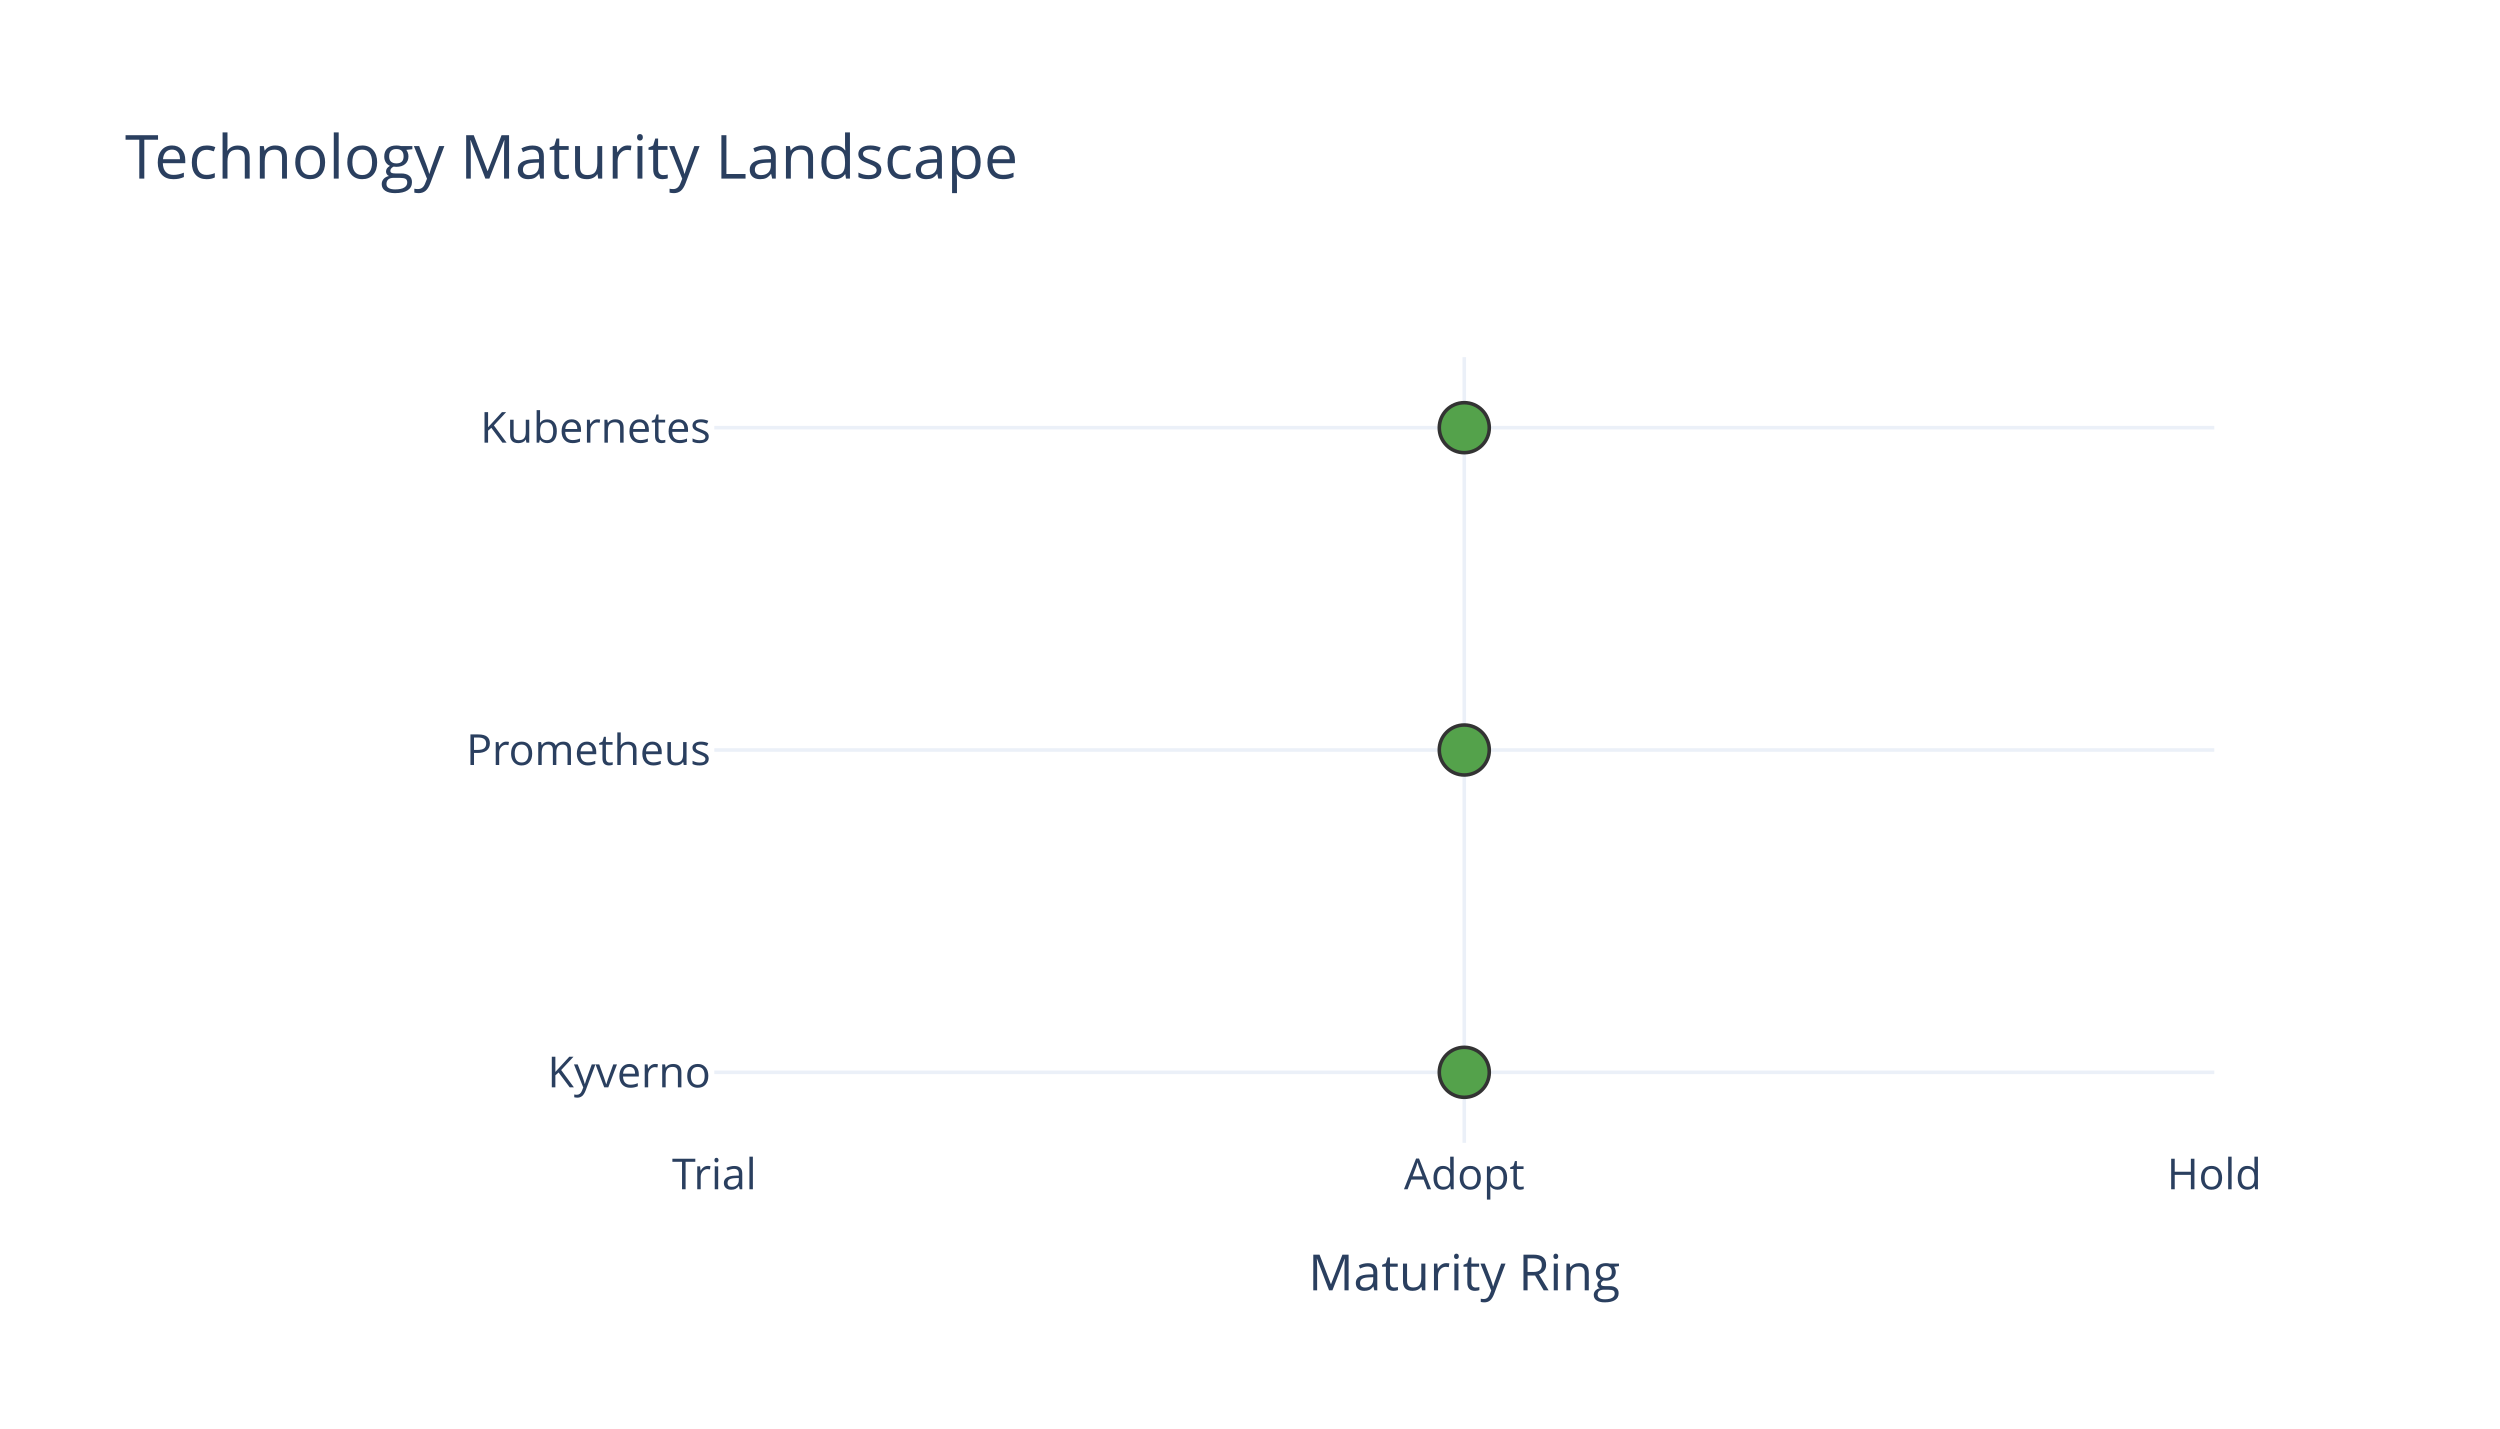
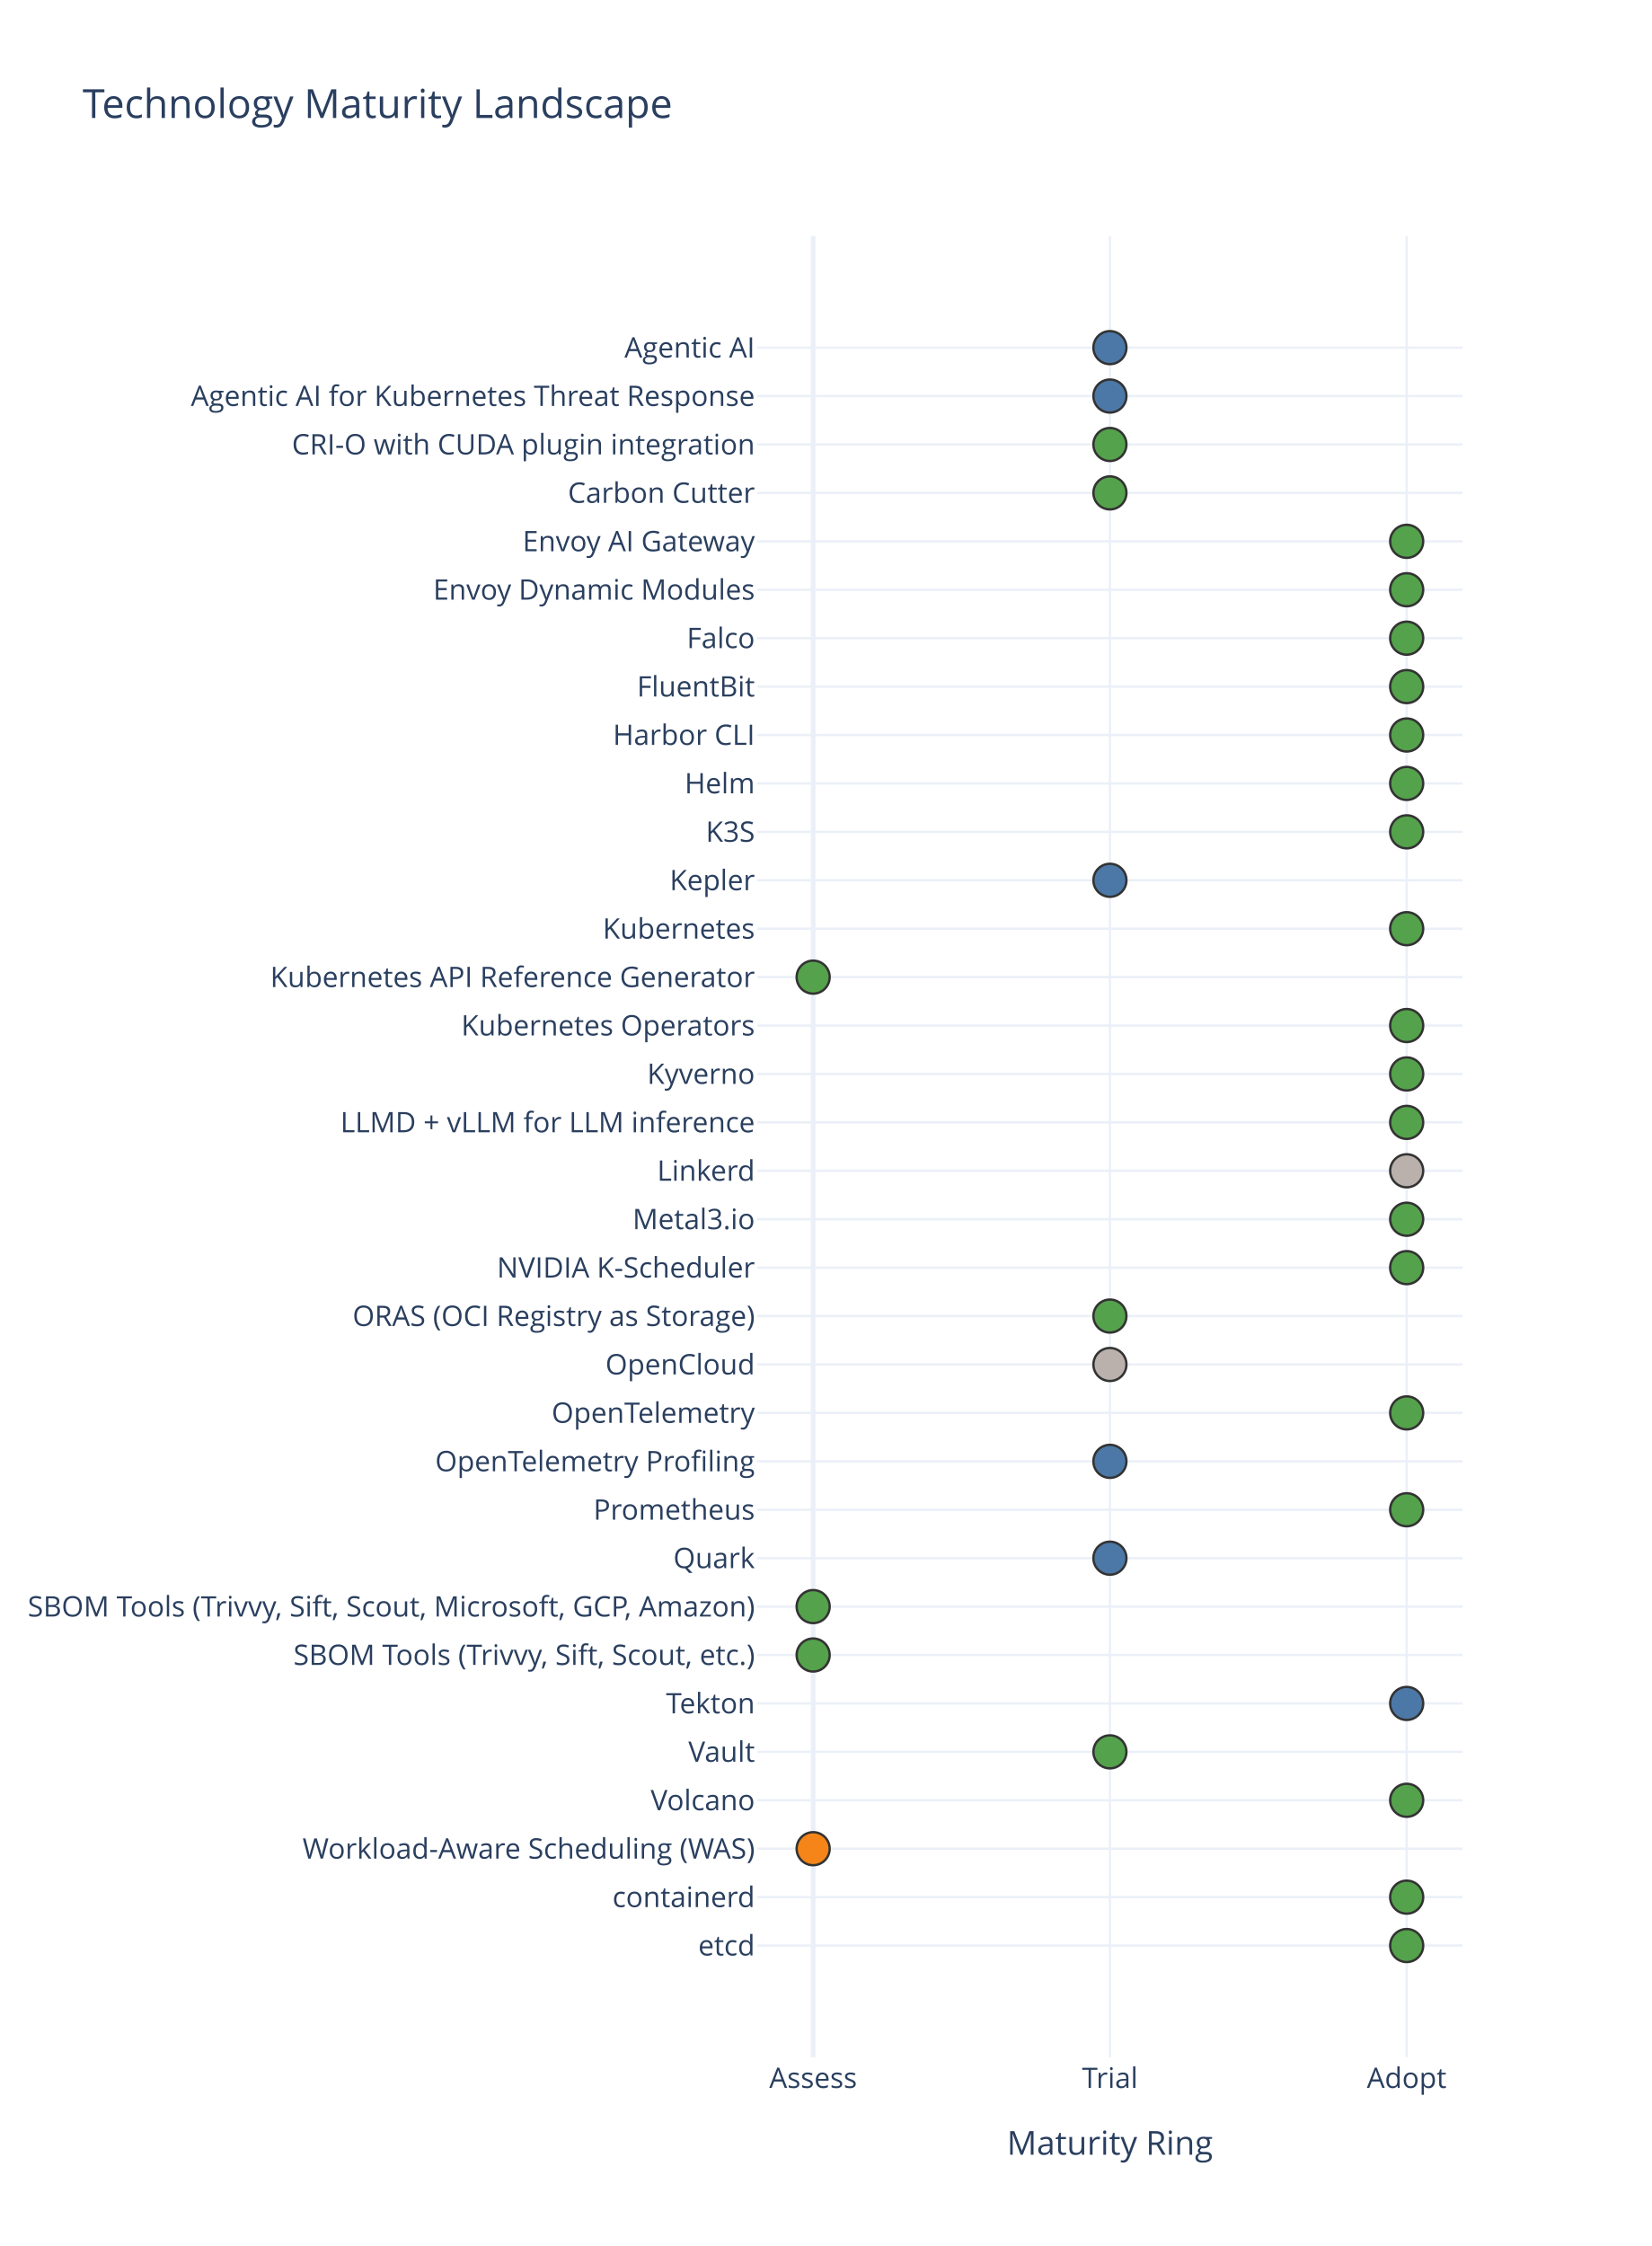
- <svg xmlns="http://www.w3.org/2000/svg" class="main-svg" width="700" height="400" style="" viewBox="0 0 700 400">
-   <rect x="0" y="0" width="700" height="400" style="fill: rgb(255, 255, 255); fill-opacity: 1;" />
-   <defs id="defs-836d92">
+ <svg xmlns="http://www.w3.org/2000/svg" class="main-svg" width="700" height="952" style="" viewBox="0 0 700 952">
+   <rect x="0" y="0" width="700" height="952" style="fill: rgb(255, 255, 255); fill-opacity: 1;" />
+   <defs id="defs-1066f2">
    <g class="clips">
-       <clipPath id="clip836d92xyplot" class="plotclip">
-         <rect width="420" height="220" />
-       </clipPath>
-       <clipPath class="axesclip" id="clip836d92x">
-         <rect x="200" y="0" width="420" height="400" />
-       </clipPath>
-       <clipPath class="axesclip" id="clip836d92y">
-         <rect x="0" y="100" width="700" height="220" />
-       </clipPath>
-       <clipPath class="axesclip" id="clip836d92xy">
-         <rect x="200" y="100" width="420" height="220" />
+       <clipPath id="clip1066f2xyplot" class="plotclip">
+         <rect width="299" height="772" />
+       </clipPath>
+       <clipPath class="axesclip" id="clip1066f2x">
+         <rect x="321" y="0" width="299" height="952" />
+       </clipPath>
+       <clipPath class="axesclip" id="clip1066f2y">
+         <rect x="0" y="100" width="700" height="772" />
+       </clipPath>
+       <clipPath class="axesclip" id="clip1066f2xy">
+         <rect x="321" y="100" width="299" height="772" />
      </clipPath>
    </g>
    <g class="gradients" />
    <g class="patterns" />
  </defs>
  <g class="bglayer" />
  <g class="layer-below">
    <g class="imagelayer" />
    <g class="shapelayer" />
  </g>
  <g class="cartesianlayer">
    <g class="subplot xy">
      <g class="layer-subplot">
        <g class="shapelayer" />
        <g class="imagelayer" />
      </g>
      <g class="minor-gridlayer">
        <g class="x" />
        <g class="y" />
      </g>
      <g class="gridlayer">
        <g class="x">
-           <path class="xgrid crisp" transform="translate(410,0)" d="M0,100v220" style="stroke: rgb(235, 240, 248); stroke-opacity: 1; stroke-width: 1px;" />
+           <path class="xgrid crisp" transform="translate(470.5,0)" d="M0,100v772" style="stroke: rgb(235, 240, 248); stroke-opacity: 1; stroke-width: 1px;" />
+           <path class="xgrid crisp" transform="translate(596.3,0)" d="M0,100v772" style="stroke: rgb(235, 240, 248); stroke-opacity: 1; stroke-width: 1px;" />
        </g>
        <g class="y">
-           <path class="ygrid crisp" transform="translate(0,300.25)" d="M200,0h420" style="stroke: rgb(235, 240, 248); stroke-opacity: 1; stroke-width: 1px;" />
-           <path class="ygrid crisp" transform="translate(0,210)" d="M200,0h420" style="stroke: rgb(235, 240, 248); stroke-opacity: 1; stroke-width: 1px;" />
-           <path class="ygrid crisp" transform="translate(0,119.75)" d="M200,0h420" style="stroke: rgb(235, 240, 248); stroke-opacity: 1; stroke-width: 1px;" />
-         </g>
-       </g>
-       <g class="zerolinelayer" />
+           <path class="ygrid crisp" transform="translate(0,824.65)" d="M321,0h299" style="stroke: rgb(235, 240, 248); stroke-opacity: 1; stroke-width: 1px;" />
+           <path class="ygrid crisp" transform="translate(0,804.13)" d="M321,0h299" style="stroke: rgb(235, 240, 248); stroke-opacity: 1; stroke-width: 1px;" />
+           <path class="ygrid crisp" transform="translate(0,783.6)" d="M321,0h299" style="stroke: rgb(235, 240, 248); stroke-opacity: 1; stroke-width: 1px;" />
+           <path class="ygrid crisp" transform="translate(0,763.08)" d="M321,0h299" style="stroke: rgb(235, 240, 248); stroke-opacity: 1; stroke-width: 1px;" />
+           <path class="ygrid crisp" transform="translate(0,742.55)" d="M321,0h299" style="stroke: rgb(235, 240, 248); stroke-opacity: 1; stroke-width: 1px;" />
+           <path class="ygrid crisp" transform="translate(0,722.03)" d="M321,0h299" style="stroke: rgb(235, 240, 248); stroke-opacity: 1; stroke-width: 1px;" />
+           <path class="ygrid crisp" transform="translate(0,701.5)" d="M321,0h299" style="stroke: rgb(235, 240, 248); stroke-opacity: 1; stroke-width: 1px;" />
+           <path class="ygrid crisp" transform="translate(0,680.98)" d="M321,0h299" style="stroke: rgb(235, 240, 248); stroke-opacity: 1; stroke-width: 1px;" />
+           <path class="ygrid crisp" transform="translate(0,660.46)" d="M321,0h299" style="stroke: rgb(235, 240, 248); stroke-opacity: 1; stroke-width: 1px;" />
+           <path class="ygrid crisp" transform="translate(0,639.93)" d="M321,0h299" style="stroke: rgb(235, 240, 248); stroke-opacity: 1; stroke-width: 1px;" />
+           <path class="ygrid crisp" transform="translate(0,619.41)" d="M321,0h299" style="stroke: rgb(235, 240, 248); stroke-opacity: 1; stroke-width: 1px;" />
+           <path class="ygrid crisp" transform="translate(0,598.88)" d="M321,0h299" style="stroke: rgb(235, 240, 248); stroke-opacity: 1; stroke-width: 1px;" />
+           <path class="ygrid crisp" transform="translate(0,578.36)" d="M321,0h299" style="stroke: rgb(235, 240, 248); stroke-opacity: 1; stroke-width: 1px;" />
+           <path class="ygrid crisp" transform="translate(0,557.83)" d="M321,0h299" style="stroke: rgb(235, 240, 248); stroke-opacity: 1; stroke-width: 1px;" />
+           <path class="ygrid crisp" transform="translate(0,537.31)" d="M321,0h299" style="stroke: rgb(235, 240, 248); stroke-opacity: 1; stroke-width: 1px;" />
+           <path class="ygrid crisp" transform="translate(0,516.79)" d="M321,0h299" style="stroke: rgb(235, 240, 248); stroke-opacity: 1; stroke-width: 1px;" />
+           <path class="ygrid crisp" transform="translate(0,496.26)" d="M321,0h299" style="stroke: rgb(235, 240, 248); stroke-opacity: 1; stroke-width: 1px;" />
+           <path class="ygrid crisp" transform="translate(0,475.74)" d="M321,0h299" style="stroke: rgb(235, 240, 248); stroke-opacity: 1; stroke-width: 1px;" />
+           <path class="ygrid crisp" transform="translate(0,455.21)" d="M321,0h299" style="stroke: rgb(235, 240, 248); stroke-opacity: 1; stroke-width: 1px;" />
+           <path class="ygrid crisp" transform="translate(0,434.69)" d="M321,0h299" style="stroke: rgb(235, 240, 248); stroke-opacity: 1; stroke-width: 1px;" />
+           <path class="ygrid crisp" transform="translate(0,414.17)" d="M321,0h299" style="stroke: rgb(235, 240, 248); stroke-opacity: 1; stroke-width: 1px;" />
+           <path class="ygrid crisp" transform="translate(0,393.64)" d="M321,0h299" style="stroke: rgb(235, 240, 248); stroke-opacity: 1; stroke-width: 1px;" />
+           <path class="ygrid crisp" transform="translate(0,373.12)" d="M321,0h299" style="stroke: rgb(235, 240, 248); stroke-opacity: 1; stroke-width: 1px;" />
+           <path class="ygrid crisp" transform="translate(0,352.59)" d="M321,0h299" style="stroke: rgb(235, 240, 248); stroke-opacity: 1; stroke-width: 1px;" />
+           <path class="ygrid crisp" transform="translate(0,332.07)" d="M321,0h299" style="stroke: rgb(235, 240, 248); stroke-opacity: 1; stroke-width: 1px;" />
+           <path class="ygrid crisp" transform="translate(0,311.54)" d="M321,0h299" style="stroke: rgb(235, 240, 248); stroke-opacity: 1; stroke-width: 1px;" />
+           <path class="ygrid crisp" transform="translate(0,291.02)" d="M321,0h299" style="stroke: rgb(235, 240, 248); stroke-opacity: 1; stroke-width: 1px;" />
+           <path class="ygrid crisp" transform="translate(0,270.5)" d="M321,0h299" style="stroke: rgb(235, 240, 248); stroke-opacity: 1; stroke-width: 1px;" />
+           <path class="ygrid crisp" transform="translate(0,249.97)" d="M321,0h299" style="stroke: rgb(235, 240, 248); stroke-opacity: 1; stroke-width: 1px;" />
+           <path class="ygrid crisp" transform="translate(0,229.45)" d="M321,0h299" style="stroke: rgb(235, 240, 248); stroke-opacity: 1; stroke-width: 1px;" />
+           <path class="ygrid crisp" transform="translate(0,208.92)" d="M321,0h299" style="stroke: rgb(235, 240, 248); stroke-opacity: 1; stroke-width: 1px;" />
+           <path class="ygrid crisp" transform="translate(0,188.4)" d="M321,0h299" style="stroke: rgb(235, 240, 248); stroke-opacity: 1; stroke-width: 1px;" />
+           <path class="ygrid crisp" transform="translate(0,167.87)" d="M321,0h299" style="stroke: rgb(235, 240, 248); stroke-opacity: 1; stroke-width: 1px;" />
+           <path class="ygrid crisp" transform="translate(0,147.35)" d="M321,0h299" style="stroke: rgb(235, 240, 248); stroke-opacity: 1; stroke-width: 1px;" />
+         </g>
+       </g>
+       <g class="zerolinelayer">
+         <path class="xzl zl crisp" transform="translate(344.7,0)" d="M0,100v772" style="stroke: rgb(235, 240, 248); stroke-opacity: 1; stroke-width: 2px;" />
+       </g>
      <g class="layer-between">
        <g class="shapelayer" />
        <g class="imagelayer" />
      </g>
      <path class="xlines-below" />
      <path class="ylines-below" />
      <g class="overlines-below" />
      <g class="xaxislayer-below" />
      <g class="yaxislayer-below" />
      <g class="overaxes-below" />
      <g class="overplot">
-         <g class="xy" transform="translate(200,100)" clip-path="url(#clip836d92xyplot)">
+         <g class="xy" transform="translate(321,100)" clip-path="url(#clip1066f2xyplot)">
          <g class="scatterlayer mlayer">
-             <g class="trace scatter trace96b84a" style="stroke-miterlimit: 2; opacity: 1;">
+             <g class="trace scatter trace68f6f2" style="stroke-miterlimit: 2; opacity: 1;">
              <g class="fills" />
              <g class="errorbars" />
              <g class="lines" />
              <g class="points">
-                 <path class="point" transform="translate(210,19.75)" d="M7,0A7,7 0 1,1 0,-7A7,7 0 0,1 7,0Z" style="opacity: 1; stroke-width: 1px; fill: rgb(84, 162, 75); fill-opacity: 1; stroke: rgb(51, 51, 51); stroke-opacity: 1;" />
-                 <path class="point" transform="translate(210,110)" d="M7,0A7,7 0 1,1 0,-7A7,7 0 0,1 7,0Z" style="opacity: 1; stroke-width: 1px; fill: rgb(84, 162, 75); fill-opacity: 1; stroke: rgb(51, 51, 51); stroke-opacity: 1;" />
-                 <path class="point" transform="translate(210,200.25)" d="M7,0A7,7 0 1,1 0,-7A7,7 0 0,1 7,0Z" style="opacity: 1; stroke-width: 1px; fill: rgb(84, 162, 75); fill-opacity: 1; stroke: rgb(51, 51, 51); stroke-opacity: 1;" />
+                 <path class="point" transform="translate(149.5,47.35)" d="M7,0A7,7 0 1,1 0,-7A7,7 0 0,1 7,0Z" style="opacity: 1; stroke-width: 1px; fill: rgb(76, 120, 168); fill-opacity: 1; stroke: rgb(51, 51, 51); stroke-opacity: 1;" />
+                 <path class="point" transform="translate(149.5,67.87)" d="M7,0A7,7 0 1,1 0,-7A7,7 0 0,1 7,0Z" style="opacity: 1; stroke-width: 1px; fill: rgb(76, 120, 168); fill-opacity: 1; stroke: rgb(51, 51, 51); stroke-opacity: 1;" />
+                 <path class="point" transform="translate(149.5,88.4)" d="M7,0A7,7 0 1,1 0,-7A7,7 0 0,1 7,0Z" style="opacity: 1; stroke-width: 1px; fill: rgb(84, 162, 75); fill-opacity: 1; stroke: rgb(51, 51, 51); stroke-opacity: 1;" />
+                 <path class="point" transform="translate(149.5,108.92)" d="M7,0A7,7 0 1,1 0,-7A7,7 0 0,1 7,0Z" style="opacity: 1; stroke-width: 1px; fill: rgb(84, 162, 75); fill-opacity: 1; stroke: rgb(51, 51, 51); stroke-opacity: 1;" />
+                 <path class="point" transform="translate(275.3,129.45)" d="M7,0A7,7 0 1,1 0,-7A7,7 0 0,1 7,0Z" style="opacity: 1; stroke-width: 1px; fill: rgb(84, 162, 75); fill-opacity: 1; stroke: rgb(51, 51, 51); stroke-opacity: 1;" />
+                 <path class="point" transform="translate(275.3,149.97)" d="M7,0A7,7 0 1,1 0,-7A7,7 0 0,1 7,0Z" style="opacity: 1; stroke-width: 1px; fill: rgb(84, 162, 75); fill-opacity: 1; stroke: rgb(51, 51, 51); stroke-opacity: 1;" />
+                 <path class="point" transform="translate(275.3,170.5)" d="M7,0A7,7 0 1,1 0,-7A7,7 0 0,1 7,0Z" style="opacity: 1; stroke-width: 1px; fill: rgb(84, 162, 75); fill-opacity: 1; stroke: rgb(51, 51, 51); stroke-opacity: 1;" />
+                 <path class="point" transform="translate(275.3,191.02)" d="M7,0A7,7 0 1,1 0,-7A7,7 0 0,1 7,0Z" style="opacity: 1; stroke-width: 1px; fill: rgb(84, 162, 75); fill-opacity: 1; stroke: rgb(51, 51, 51); stroke-opacity: 1;" />
+                 <path class="point" transform="translate(275.3,211.54)" d="M7,0A7,7 0 1,1 0,-7A7,7 0 0,1 7,0Z" style="opacity: 1; stroke-width: 1px; fill: rgb(84, 162, 75); fill-opacity: 1; stroke: rgb(51, 51, 51); stroke-opacity: 1;" />
+                 <path class="point" transform="translate(275.3,232.07)" d="M7,0A7,7 0 1,1 0,-7A7,7 0 0,1 7,0Z" style="opacity: 1; stroke-width: 1px; fill: rgb(84, 162, 75); fill-opacity: 1; stroke: rgb(51, 51, 51); stroke-opacity: 1;" />
+                 <path class="point" transform="translate(275.3,252.59)" d="M7,0A7,7 0 1,1 0,-7A7,7 0 0,1 7,0Z" style="opacity: 1; stroke-width: 1px; fill: rgb(84, 162, 75); fill-opacity: 1; stroke: rgb(51, 51, 51); stroke-opacity: 1;" />
+                 <path class="point" transform="translate(149.5,273.12)" d="M7,0A7,7 0 1,1 0,-7A7,7 0 0,1 7,0Z" style="opacity: 1; stroke-width: 1px; fill: rgb(76, 120, 168); fill-opacity: 1; stroke: rgb(51, 51, 51); stroke-opacity: 1;" />
+                 <path class="point" transform="translate(275.3,293.64)" d="M7,0A7,7 0 1,1 0,-7A7,7 0 0,1 7,0Z" style="opacity: 1; stroke-width: 1px; fill: rgb(84, 162, 75); fill-opacity: 1; stroke: rgb(51, 51, 51); stroke-opacity: 1;" />
+                 <path class="point" transform="translate(23.7,314.17)" d="M7,0A7,7 0 1,1 0,-7A7,7 0 0,1 7,0Z" style="opacity: 1; stroke-width: 1px; fill: rgb(84, 162, 75); fill-opacity: 1; stroke: rgb(51, 51, 51); stroke-opacity: 1;" />
+                 <path class="point" transform="translate(275.3,334.69)" d="M7,0A7,7 0 1,1 0,-7A7,7 0 0,1 7,0Z" style="opacity: 1; stroke-width: 1px; fill: rgb(84, 162, 75); fill-opacity: 1; stroke: rgb(51, 51, 51); stroke-opacity: 1;" />
+                 <path class="point" transform="translate(275.3,355.21)" d="M7,0A7,7 0 1,1 0,-7A7,7 0 0,1 7,0Z" style="opacity: 1; stroke-width: 1px; fill: rgb(84, 162, 75); fill-opacity: 1; stroke: rgb(51, 51, 51); stroke-opacity: 1;" />
+                 <path class="point" transform="translate(275.3,375.74)" d="M7,0A7,7 0 1,1 0,-7A7,7 0 0,1 7,0Z" style="opacity: 1; stroke-width: 1px; fill: rgb(84, 162, 75); fill-opacity: 1; stroke: rgb(51, 51, 51); stroke-opacity: 1;" />
+                 <path class="point" transform="translate(275.3,396.26)" d="M7,0A7,7 0 1,1 0,-7A7,7 0 0,1 7,0Z" style="opacity: 1; stroke-width: 1px; fill: rgb(186, 176, 172); fill-opacity: 1; stroke: rgb(51, 51, 51); stroke-opacity: 1;" />
+                 <path class="point" transform="translate(275.3,416.79)" d="M7,0A7,7 0 1,1 0,-7A7,7 0 0,1 7,0Z" style="opacity: 1; stroke-width: 1px; fill: rgb(84, 162, 75); fill-opacity: 1; stroke: rgb(51, 51, 51); stroke-opacity: 1;" />
+                 <path class="point" transform="translate(275.3,437.31)" d="M7,0A7,7 0 1,1 0,-7A7,7 0 0,1 7,0Z" style="opacity: 1; stroke-width: 1px; fill: rgb(84, 162, 75); fill-opacity: 1; stroke: rgb(51, 51, 51); stroke-opacity: 1;" />
+                 <path class="point" transform="translate(149.5,457.83)" d="M7,0A7,7 0 1,1 0,-7A7,7 0 0,1 7,0Z" style="opacity: 1; stroke-width: 1px; fill: rgb(84, 162, 75); fill-opacity: 1; stroke: rgb(51, 51, 51); stroke-opacity: 1;" />
+                 <path class="point" transform="translate(149.5,478.36)" d="M7,0A7,7 0 1,1 0,-7A7,7 0 0,1 7,0Z" style="opacity: 1; stroke-width: 1px; fill: rgb(186, 176, 172); fill-opacity: 1; stroke: rgb(51, 51, 51); stroke-opacity: 1;" />
+                 <path class="point" transform="translate(275.3,498.88)" d="M7,0A7,7 0 1,1 0,-7A7,7 0 0,1 7,0Z" style="opacity: 1; stroke-width: 1px; fill: rgb(84, 162, 75); fill-opacity: 1; stroke: rgb(51, 51, 51); stroke-opacity: 1;" />
+                 <path class="point" transform="translate(149.5,519.41)" d="M7,0A7,7 0 1,1 0,-7A7,7 0 0,1 7,0Z" style="opacity: 1; stroke-width: 1px; fill: rgb(76, 120, 168); fill-opacity: 1; stroke: rgb(51, 51, 51); stroke-opacity: 1;" />
+                 <path class="point" transform="translate(275.3,539.93)" d="M7,0A7,7 0 1,1 0,-7A7,7 0 0,1 7,0Z" style="opacity: 1; stroke-width: 1px; fill: rgb(84, 162, 75); fill-opacity: 1; stroke: rgb(51, 51, 51); stroke-opacity: 1;" />
+                 <path class="point" transform="translate(149.5,560.46)" d="M7,0A7,7 0 1,1 0,-7A7,7 0 0,1 7,0Z" style="opacity: 1; stroke-width: 1px; fill: rgb(76, 120, 168); fill-opacity: 1; stroke: rgb(51, 51, 51); stroke-opacity: 1;" />
+                 <path class="point" transform="translate(23.7,580.98)" d="M7,0A7,7 0 1,1 0,-7A7,7 0 0,1 7,0Z" style="opacity: 1; stroke-width: 1px; fill: rgb(84, 162, 75); fill-opacity: 1; stroke: rgb(51, 51, 51); stroke-opacity: 1;" />
+                 <path class="point" transform="translate(23.7,601.5)" d="M7,0A7,7 0 1,1 0,-7A7,7 0 0,1 7,0Z" style="opacity: 1; stroke-width: 1px; fill: rgb(84, 162, 75); fill-opacity: 1; stroke: rgb(51, 51, 51); stroke-opacity: 1;" />
+                 <path class="point" transform="translate(275.3,622.03)" d="M7,0A7,7 0 1,1 0,-7A7,7 0 0,1 7,0Z" style="opacity: 1; stroke-width: 1px; fill: rgb(76, 120, 168); fill-opacity: 1; stroke: rgb(51, 51, 51); stroke-opacity: 1;" />
+                 <path class="point" transform="translate(149.5,642.55)" d="M7,0A7,7 0 1,1 0,-7A7,7 0 0,1 7,0Z" style="opacity: 1; stroke-width: 1px; fill: rgb(84, 162, 75); fill-opacity: 1; stroke: rgb(51, 51, 51); stroke-opacity: 1;" />
+                 <path class="point" transform="translate(275.3,663.08)" d="M7,0A7,7 0 1,1 0,-7A7,7 0 0,1 7,0Z" style="opacity: 1; stroke-width: 1px; fill: rgb(84, 162, 75); fill-opacity: 1; stroke: rgb(51, 51, 51); stroke-opacity: 1;" />
+                 <path class="point" transform="translate(23.7,683.6)" d="M7,0A7,7 0 1,1 0,-7A7,7 0 0,1 7,0Z" style="opacity: 1; stroke-width: 1px; fill: rgb(245, 133, 24); fill-opacity: 1; stroke: rgb(51, 51, 51); stroke-opacity: 1;" />
+                 <path class="point" transform="translate(275.3,704.13)" d="M7,0A7,7 0 1,1 0,-7A7,7 0 0,1 7,0Z" style="opacity: 1; stroke-width: 1px; fill: rgb(84, 162, 75); fill-opacity: 1; stroke: rgb(51, 51, 51); stroke-opacity: 1;" />
+                 <path class="point" transform="translate(275.3,724.65)" d="M7,0A7,7 0 1,1 0,-7A7,7 0 0,1 7,0Z" style="opacity: 1; stroke-width: 1px; fill: rgb(84, 162, 75); fill-opacity: 1; stroke: rgb(51, 51, 51); stroke-opacity: 1;" />
              </g>
              <g class="text" />
            </g>
          </g>
        </g>
      </g>
      <g class="zerolinelayer-above" />
      <path class="xlines-above crisp" d="M0,0" style="fill: none;" />
      <path class="ylines-above crisp" d="M0,0" style="fill: none;" />
      <g class="overlines-above" />
      <g class="xaxislayer-above">
        <g class="xtick">
-           <text text-anchor="middle" x="0" y="333" transform="translate(200,0)" style="font-family: 'Open Sans', verdana, arial, sans-serif; font-size: 12px; fill: rgb(42, 63, 95); fill-opacity: 1; white-space: pre;">Trial</text>
+           <text text-anchor="middle" x="0" y="885" transform="translate(344.7,0)" style="font-family: 'Open Sans', verdana, arial, sans-serif; font-size: 12px; fill: rgb(42, 63, 95); fill-opacity: 1; white-space: pre;">Assess</text>
        </g>
        <g class="xtick">
-           <text text-anchor="middle" x="0" y="333" style="font-family: 'Open Sans', verdana, arial, sans-serif; font-size: 12px; fill: rgb(42, 63, 95); fill-opacity: 1; white-space: pre;" transform="translate(410,0)">Adopt</text>
+           <text text-anchor="middle" x="0" y="885" style="font-family: 'Open Sans', verdana, arial, sans-serif; font-size: 12px; fill: rgb(42, 63, 95); fill-opacity: 1; white-space: pre;" transform="translate(470.5,0)">Trial</text>
        </g>
        <g class="xtick">
-           <text text-anchor="middle" x="0" y="333" style="font-family: 'Open Sans', verdana, arial, sans-serif; font-size: 12px; fill: rgb(42, 63, 95); fill-opacity: 1; white-space: pre;" transform="translate(620,0)">Hold</text>
+           <text text-anchor="middle" x="0" y="885" style="font-family: 'Open Sans', verdana, arial, sans-serif; font-size: 12px; fill: rgb(42, 63, 95); fill-opacity: 1; white-space: pre;" transform="translate(596.3,0)">Adopt</text>
        </g>
      </g>
      <g class="yaxislayer-above">
        <g class="ytick">
-           <text text-anchor="end" x="199" y="4.2" transform="translate(0,300.25)" style="font-family: 'Open Sans', verdana, arial, sans-serif; font-size: 12px; fill: rgb(42, 63, 95); fill-opacity: 1; white-space: pre;">Kyverno</text>
-         </g>
-         <g class="ytick">
-           <text text-anchor="end" x="199" y="4.2" transform="translate(0,210)" style="font-family: 'Open Sans', verdana, arial, sans-serif; font-size: 12px; fill: rgb(42, 63, 95); fill-opacity: 1; white-space: pre;">Prometheus</text>
-         </g>
-         <g class="ytick">
-           <text text-anchor="end" x="199" y="4.2" transform="translate(0,119.75)" style="font-family: 'Open Sans', verdana, arial, sans-serif; font-size: 12px; fill: rgb(42, 63, 95); fill-opacity: 1; white-space: pre;">Kubernetes</text>
+           <text text-anchor="end" x="320" y="4.2" transform="translate(0,824.65)" style="font-family: 'Open Sans', verdana, arial, sans-serif; font-size: 12px; fill: rgb(42, 63, 95); fill-opacity: 1; white-space: pre;">etcd</text>
+         </g>
+         <g class="ytick">
+           <text text-anchor="end" x="320" y="4.2" transform="translate(0,804.13)" style="font-family: 'Open Sans', verdana, arial, sans-serif; font-size: 12px; fill: rgb(42, 63, 95); fill-opacity: 1; white-space: pre;">containerd</text>
+         </g>
+         <g class="ytick">
+           <text text-anchor="end" x="320" y="4.2" transform="translate(0,783.6)" style="font-family: 'Open Sans', verdana, arial, sans-serif; font-size: 12px; fill: rgb(42, 63, 95); fill-opacity: 1; white-space: pre;">Workload-Aware Scheduling (WAS)</text>
+         </g>
+         <g class="ytick">
+           <text text-anchor="end" x="320" y="4.2" transform="translate(0,763.08)" style="font-family: 'Open Sans', verdana, arial, sans-serif; font-size: 12px; fill: rgb(42, 63, 95); fill-opacity: 1; white-space: pre;">Volcano</text>
+         </g>
+         <g class="ytick">
+           <text text-anchor="end" x="320" y="4.2" transform="translate(0,742.55)" style="font-family: 'Open Sans', verdana, arial, sans-serif; font-size: 12px; fill: rgb(42, 63, 95); fill-opacity: 1; white-space: pre;">Vault</text>
+         </g>
+         <g class="ytick">
+           <text text-anchor="end" x="320" y="4.2" transform="translate(0,722.03)" style="font-family: 'Open Sans', verdana, arial, sans-serif; font-size: 12px; fill: rgb(42, 63, 95); fill-opacity: 1; white-space: pre;">Tekton</text>
+         </g>
+         <g class="ytick">
+           <text text-anchor="end" x="320" y="4.2" transform="translate(0,701.5)" style="font-family: 'Open Sans', verdana, arial, sans-serif; font-size: 12px; fill: rgb(42, 63, 95); fill-opacity: 1; white-space: pre;">SBOM Tools (Trivvy, Sift, Scout, etc.)</text>
+         </g>
+         <g class="ytick">
+           <text text-anchor="end" x="320" y="4.2" transform="translate(0,680.98)" style="font-family: 'Open Sans', verdana, arial, sans-serif; font-size: 12px; fill: rgb(42, 63, 95); fill-opacity: 1; white-space: pre;">SBOM Tools (Trivvy, Sift, Scout, Microsoft, GCP, Amazon)</text>
+         </g>
+         <g class="ytick">
+           <text text-anchor="end" x="320" y="4.2" transform="translate(0,660.46)" style="font-family: 'Open Sans', verdana, arial, sans-serif; font-size: 12px; fill: rgb(42, 63, 95); fill-opacity: 1; white-space: pre;">Quark</text>
+         </g>
+         <g class="ytick">
+           <text text-anchor="end" x="320" y="4.2" transform="translate(0,639.93)" style="font-family: 'Open Sans', verdana, arial, sans-serif; font-size: 12px; fill: rgb(42, 63, 95); fill-opacity: 1; white-space: pre;">Prometheus</text>
+         </g>
+         <g class="ytick">
+           <text text-anchor="end" x="320" y="4.2" transform="translate(0,619.41)" style="font-family: 'Open Sans', verdana, arial, sans-serif; font-size: 12px; fill: rgb(42, 63, 95); fill-opacity: 1; white-space: pre;">OpenTelemetry Profiling</text>
+         </g>
+         <g class="ytick">
+           <text text-anchor="end" x="320" y="4.2" transform="translate(0,598.88)" style="font-family: 'Open Sans', verdana, arial, sans-serif; font-size: 12px; fill: rgb(42, 63, 95); fill-opacity: 1; white-space: pre;">OpenTelemetry</text>
+         </g>
+         <g class="ytick">
+           <text text-anchor="end" x="320" y="4.2" transform="translate(0,578.36)" style="font-family: 'Open Sans', verdana, arial, sans-serif; font-size: 12px; fill: rgb(42, 63, 95); fill-opacity: 1; white-space: pre;">OpenCloud</text>
+         </g>
+         <g class="ytick">
+           <text text-anchor="end" x="320" y="4.2" transform="translate(0,557.83)" style="font-family: 'Open Sans', verdana, arial, sans-serif; font-size: 12px; fill: rgb(42, 63, 95); fill-opacity: 1; white-space: pre;">ORAS (OCI Registry as Storage)</text>
+         </g>
+         <g class="ytick">
+           <text text-anchor="end" x="320" y="4.2" transform="translate(0,537.31)" style="font-family: 'Open Sans', verdana, arial, sans-serif; font-size: 12px; fill: rgb(42, 63, 95); fill-opacity: 1; white-space: pre;">NVIDIA K-Scheduler</text>
+         </g>
+         <g class="ytick">
+           <text text-anchor="end" x="320" y="4.2" transform="translate(0,516.79)" style="font-family: 'Open Sans', verdana, arial, sans-serif; font-size: 12px; fill: rgb(42, 63, 95); fill-opacity: 1; white-space: pre;">Metal3.io</text>
+         </g>
+         <g class="ytick">
+           <text text-anchor="end" x="320" y="4.2" transform="translate(0,496.26)" style="font-family: 'Open Sans', verdana, arial, sans-serif; font-size: 12px; fill: rgb(42, 63, 95); fill-opacity: 1; white-space: pre;">Linkerd</text>
+         </g>
+         <g class="ytick">
+           <text text-anchor="end" x="320" y="4.2" transform="translate(0,475.74)" style="font-family: 'Open Sans', verdana, arial, sans-serif; font-size: 12px; fill: rgb(42, 63, 95); fill-opacity: 1; white-space: pre;">LLMD + vLLM for LLM inference</text>
+         </g>
+         <g class="ytick">
+           <text text-anchor="end" x="320" y="4.2" transform="translate(0,455.21)" style="font-family: 'Open Sans', verdana, arial, sans-serif; font-size: 12px; fill: rgb(42, 63, 95); fill-opacity: 1; white-space: pre;">Kyverno</text>
+         </g>
+         <g class="ytick">
+           <text text-anchor="end" x="320" y="4.2" transform="translate(0,434.69)" style="font-family: 'Open Sans', verdana, arial, sans-serif; font-size: 12px; fill: rgb(42, 63, 95); fill-opacity: 1; white-space: pre;">Kubernetes Operators</text>
+         </g>
+         <g class="ytick">
+           <text text-anchor="end" x="320" y="4.2" transform="translate(0,414.17)" style="font-family: 'Open Sans', verdana, arial, sans-serif; font-size: 12px; fill: rgb(42, 63, 95); fill-opacity: 1; white-space: pre;">Kubernetes API Reference Generator</text>
+         </g>
+         <g class="ytick">
+           <text text-anchor="end" x="320" y="4.2" transform="translate(0,393.64)" style="font-family: 'Open Sans', verdana, arial, sans-serif; font-size: 12px; fill: rgb(42, 63, 95); fill-opacity: 1; white-space: pre;">Kubernetes</text>
+         </g>
+         <g class="ytick">
+           <text text-anchor="end" x="320" y="4.2" transform="translate(0,373.12)" style="font-family: 'Open Sans', verdana, arial, sans-serif; font-size: 12px; fill: rgb(42, 63, 95); fill-opacity: 1; white-space: pre;">Kepler</text>
+         </g>
+         <g class="ytick">
+           <text text-anchor="end" x="320" y="4.2" transform="translate(0,352.59)" style="font-family: 'Open Sans', verdana, arial, sans-serif; font-size: 12px; fill: rgb(42, 63, 95); fill-opacity: 1; white-space: pre;">K3S</text>
+         </g>
+         <g class="ytick">
+           <text text-anchor="end" x="320" y="4.2" transform="translate(0,332.07)" style="font-family: 'Open Sans', verdana, arial, sans-serif; font-size: 12px; fill: rgb(42, 63, 95); fill-opacity: 1; white-space: pre;">Helm</text>
+         </g>
+         <g class="ytick">
+           <text text-anchor="end" x="320" y="4.2" transform="translate(0,311.54)" style="font-family: 'Open Sans', verdana, arial, sans-serif; font-size: 12px; fill: rgb(42, 63, 95); fill-opacity: 1; white-space: pre;">Harbor CLI</text>
+         </g>
+         <g class="ytick">
+           <text text-anchor="end" x="320" y="4.2" transform="translate(0,291.02)" style="font-family: 'Open Sans', verdana, arial, sans-serif; font-size: 12px; fill: rgb(42, 63, 95); fill-opacity: 1; white-space: pre;">FluentBit</text>
+         </g>
+         <g class="ytick">
+           <text text-anchor="end" x="320" y="4.2" transform="translate(0,270.5)" style="font-family: 'Open Sans', verdana, arial, sans-serif; font-size: 12px; fill: rgb(42, 63, 95); fill-opacity: 1; white-space: pre;">Falco</text>
+         </g>
+         <g class="ytick">
+           <text text-anchor="end" x="320" y="4.2" transform="translate(0,249.97)" style="font-family: 'Open Sans', verdana, arial, sans-serif; font-size: 12px; fill: rgb(42, 63, 95); fill-opacity: 1; white-space: pre;">Envoy Dynamic Modules</text>
+         </g>
+         <g class="ytick">
+           <text text-anchor="end" x="320" y="4.2" transform="translate(0,229.45)" style="font-family: 'Open Sans', verdana, arial, sans-serif; font-size: 12px; fill: rgb(42, 63, 95); fill-opacity: 1; white-space: pre;">Envoy AI Gateway</text>
+         </g>
+         <g class="ytick">
+           <text text-anchor="end" x="320" y="4.2" transform="translate(0,208.92)" style="font-family: 'Open Sans', verdana, arial, sans-serif; font-size: 12px; fill: rgb(42, 63, 95); fill-opacity: 1; white-space: pre;">Carbon Cutter</text>
+         </g>
+         <g class="ytick">
+           <text text-anchor="end" x="320" y="4.2" transform="translate(0,188.4)" style="font-family: 'Open Sans', verdana, arial, sans-serif; font-size: 12px; fill: rgb(42, 63, 95); fill-opacity: 1; white-space: pre;">CRI-O with CUDA plugin integration</text>
+         </g>
+         <g class="ytick">
+           <text text-anchor="end" x="320" y="4.2" transform="translate(0,167.87)" style="font-family: 'Open Sans', verdana, arial, sans-serif; font-size: 12px; fill: rgb(42, 63, 95); fill-opacity: 1; white-space: pre;">Agentic AI for Kubernetes Threat Response</text>
+         </g>
+         <g class="ytick">
+           <text text-anchor="end" x="320" y="4.2" transform="translate(0,147.35)" style="font-family: 'Open Sans', verdana, arial, sans-serif; font-size: 12px; fill: rgb(42, 63, 95); fill-opacity: 1; white-space: pre;">Agentic AI</text>
        </g>
      </g>
      <g class="overaxes-above" />
    </g>
  </g>
  <g class="polarlayer" />
  <g class="smithlayer" />
  <g class="ternarylayer" />
  <g class="geolayer" />
  <g class="funnelarealayer" />
  <g class="pielayer" />
  <g class="iciclelayer" />
  <g class="treemaplayer" />
  <g class="sunburstlayer" />
  <g class="glimages" />
-   <defs id="topdefs-836d92">
+   <defs id="topdefs-1066f2">
    <g class="clips" />
  </defs>
  <g class="layer-above">
    <g class="imagelayer" />
    <g class="shapelayer" />
  </g>
  <g class="infolayer">
    <g class="g-gtitle">
      <text class="gtitle" x="35" y="50" text-anchor="start" dy="0em" style="opacity: 1; font-family: 'Open Sans', verdana, arial, sans-serif; font-size: 17px; fill: rgb(42, 63, 95); fill-opacity: 1; white-space: pre;">Technology Maturity Landscape</text>
    </g>
    <g class="g-xtitle">
-       <text class="xtitle" x="410" y="361.3" text-anchor="middle" style="opacity: 1; font-family: 'Open Sans', verdana, arial, sans-serif; font-size: 14px; fill: rgb(42, 63, 95); fill-opacity: 1; white-space: pre;">Maturity Ring</text>
+       <text class="xtitle" x="470.5" y="913.3" text-anchor="middle" style="opacity: 1; font-family: 'Open Sans', verdana, arial, sans-serif; font-size: 14px; fill: rgb(42, 63, 95); fill-opacity: 1; white-space: pre;">Maturity Ring</text>
    </g>
    <g class="g-ytitle" />
  </g>
</svg>
